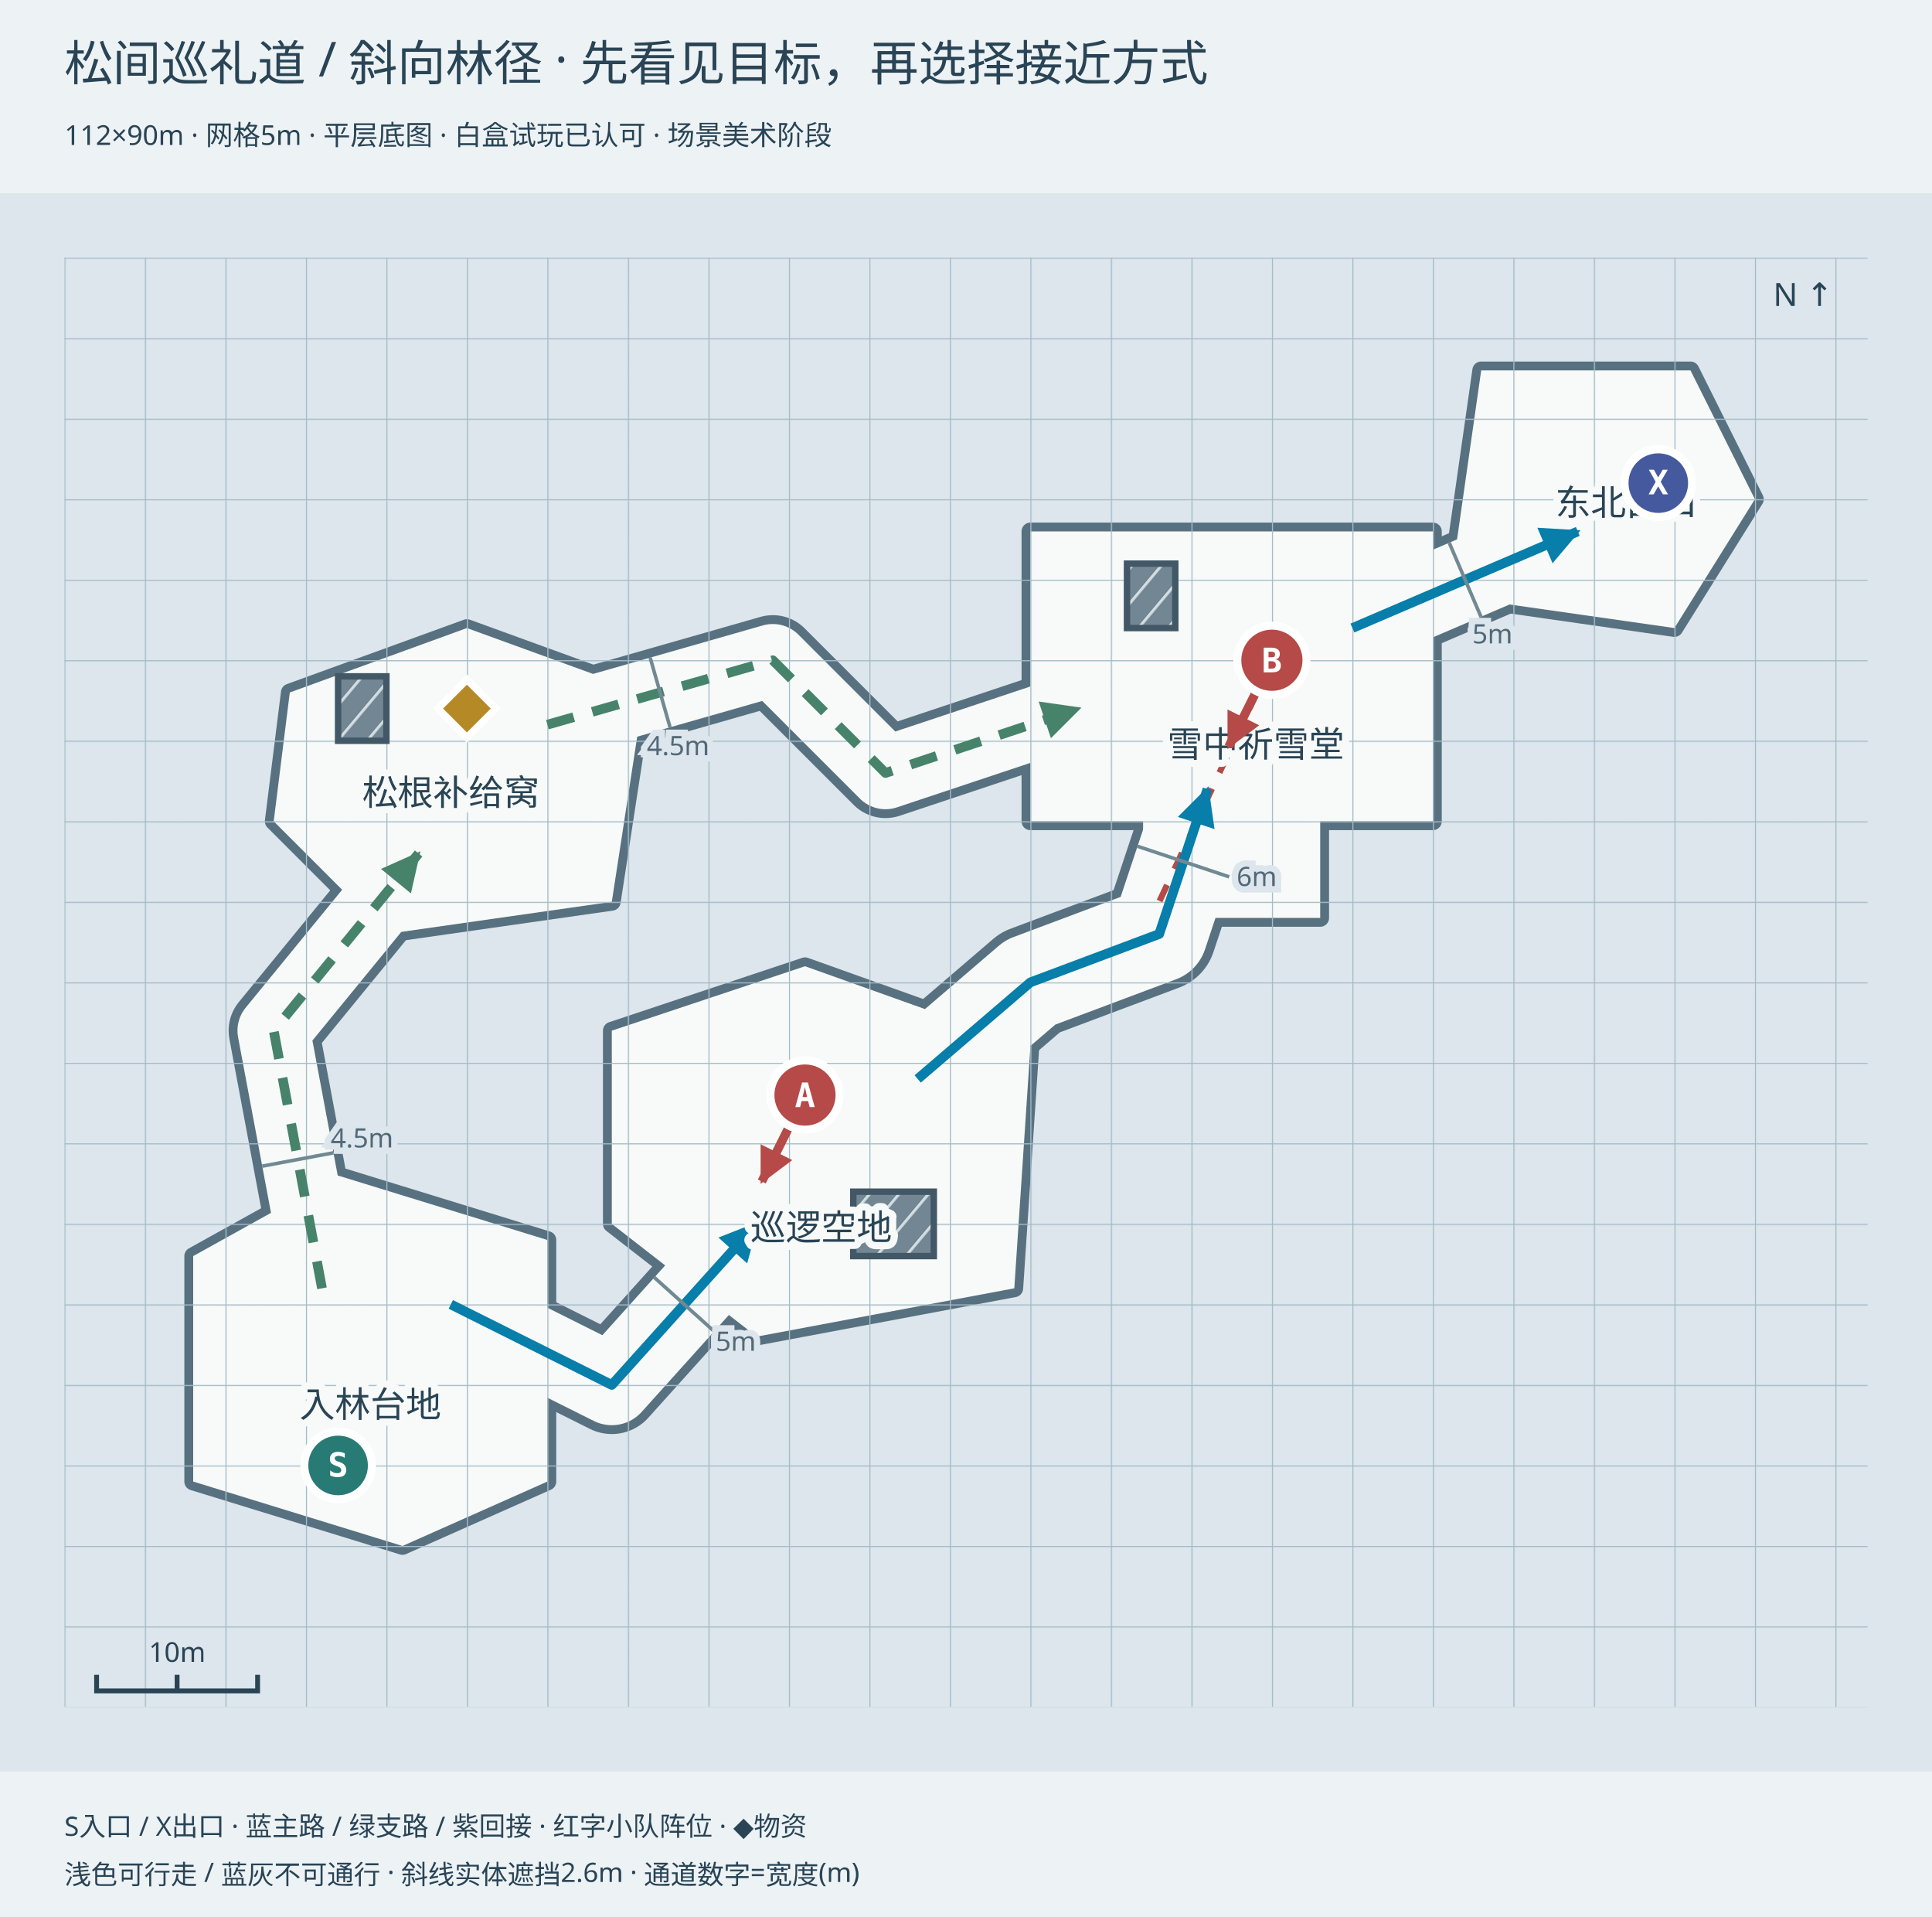
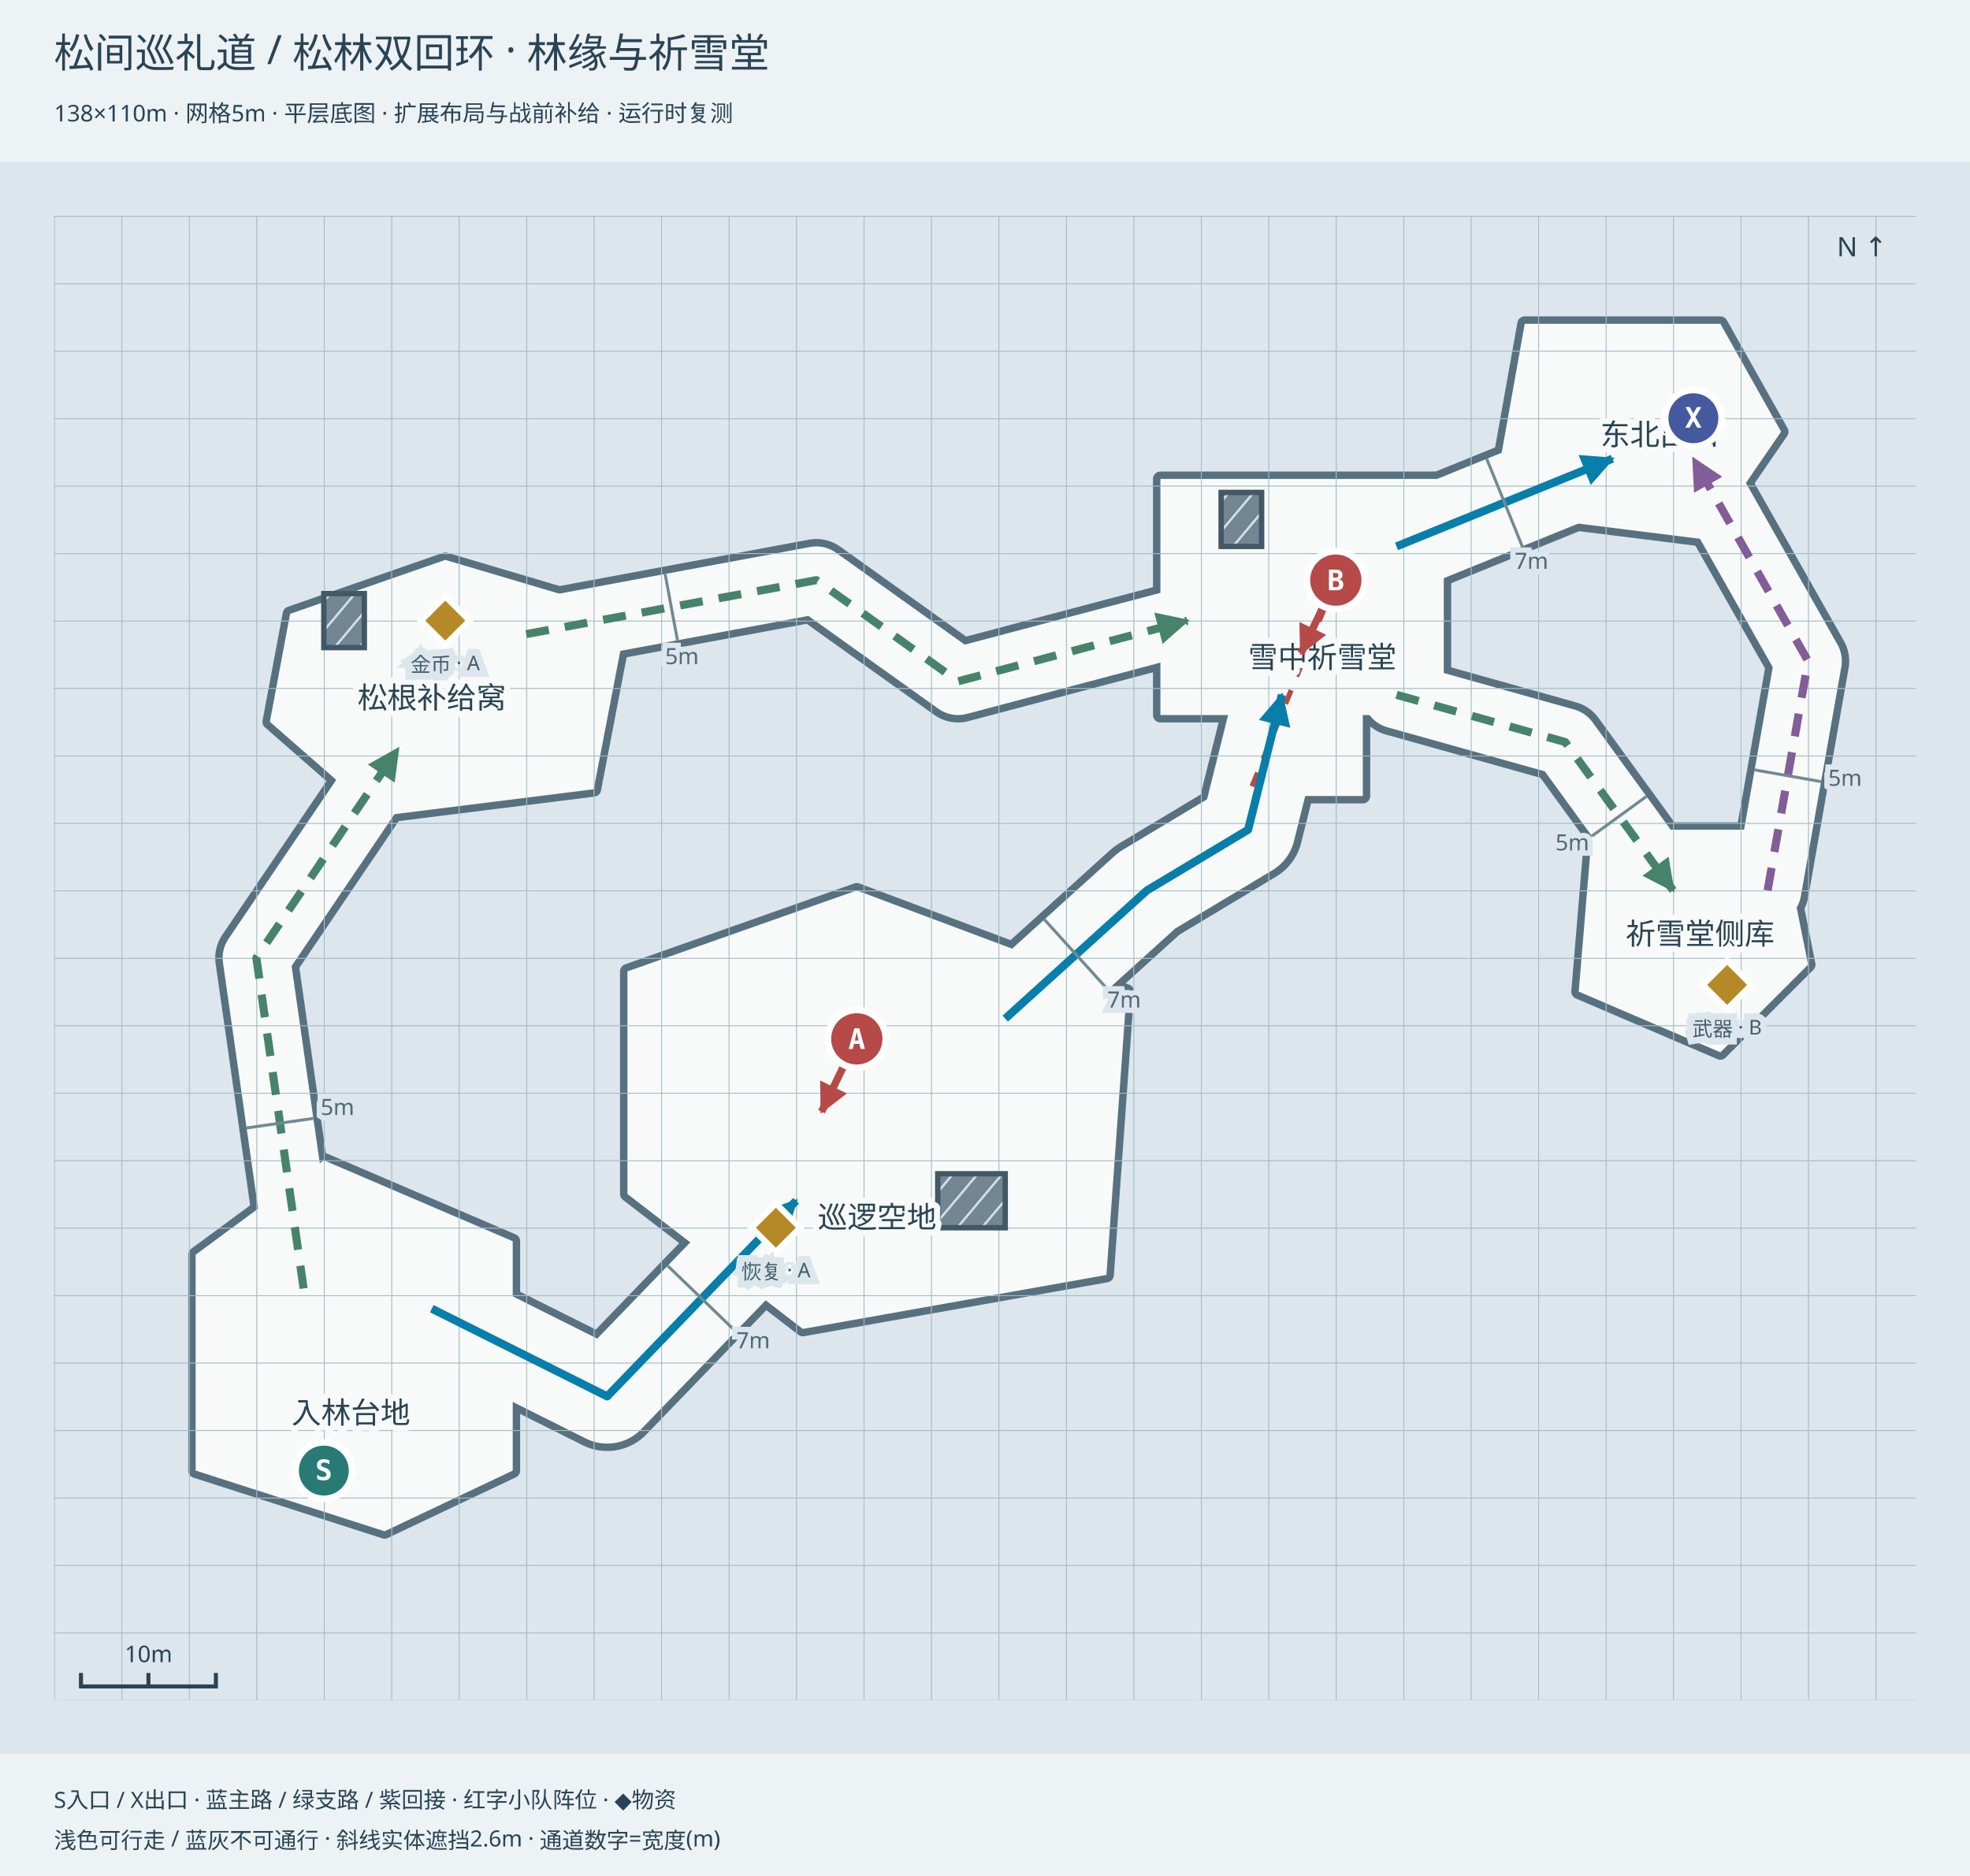
- <svg xmlns="http://www.w3.org/2000/svg" viewBox="0 0 120 119" role="img">
-   <rect width="120" height="119" fill="#edf2f5" />
-   <text style="text-anchor:start" x="4" y="5" font-family="Microsoft YaHei,sans-serif" font-size="3" fill="#294455">松间巡礼道 / 斜向林径 · 先看见目标，再选择接近方式</text>
-   <text style="text-anchor:start" x="4" y="9" font-family="Microsoft YaHei,sans-serif" font-size="1.7" fill="#526978">112×90m · 网格5m · 平层底图 · 白盒试玩已认可 · 场景美术阶段</text>
+ <svg xmlns="http://www.w3.org/2000/svg" viewBox="0 0 146 139" role="img">
+   <rect width="146" height="139" fill="#edf2f5" />
+   <text style="text-anchor:start" x="4" y="5" font-family="Microsoft YaHei,sans-serif" font-size="3" fill="#294455">松间巡礼道 / 松林双回环 · 林缘与祈雪堂</text>
+   <text style="text-anchor:start" x="4" y="9" font-family="Microsoft YaHei,sans-serif" font-size="1.7" fill="#526978">138×110m · 网格5m · 平层底图 · 扩展布局与战前补给 · 运行时复测</text>
  <g transform="translate(0 12)">
    <defs>
      <pattern id="frost-1-grid" width="5" height="5" patternUnits="userSpaceOnUse">
        <path d="M5 0H0V5" fill="none" stroke="#a5bbc8" stroke-width=".13" />
      </pattern>
      <pattern id="frost-1-hatch" width="1.4" height="1.4" patternUnits="userSpaceOnUse" patternTransform="rotate(40)">
        <rect width="1.4" height="1.4" fill="#738693" />
        <path d="M0 0V1.4" stroke="#d1dce1" stroke-width=".35" />
      </pattern>
      <marker id="frost-1-main" markerWidth="4" markerHeight="4" refX="3.7" refY="2" orient="auto" markerUnits="strokeWidth">
        <path d="M0 0L4 2 0 4" fill="#087eaa" />
      </marker>
      <marker id="frost-1-optional" markerWidth="4" markerHeight="4" refX="3.7" refY="2" orient="auto" markerUnits="strokeWidth">
        <path d="M0 0L4 2 0 4" fill="#47836b" />
      </marker>
      <marker id="frost-1-return" markerWidth="4" markerHeight="4" refX="3.7" refY="2" orient="auto" markerUnits="strokeWidth">
        <path d="M0 0L4 2 0 4" fill="#825d98" />
      </marker>
      <marker id="frost-1-threat" markerWidth="4" markerHeight="4" refX="3.7" refY="2" orient="auto" markerUnits="strokeWidth">
        <path d="M0 0L4 2 0 4" fill="#b54a48" />
      </marker>
    </defs>
    <style>text{font-family:'Microsoft YaHei','PingFang SC',sans-serif;fill:#294455;text-anchor:middle;pointer-events:none}.room-label{paint-order:stroke;stroke:#f7faf8;stroke-width:.9;stroke-linejoin:round}.dim{fill:#526978;paint-order:stroke;stroke:#dce6ec;stroke-width:.8}.portal{fill:white;font-family:Consolas,monospace;font-weight:bold}.note{fill:#465f6c;paint-order:stroke;stroke:#dce6ec;stroke-width:1}</style>
-     <rect width="120" height="98" fill="#dce6ec" />
+     <rect width="146" height="118" fill="#dce6ec" />
    <g transform="translate(4 4)">
-       <polyline points="24,65 34,70 43,60" fill="none" stroke="#587180" stroke-width="6.1" stroke-linecap="round" stroke-linejoin="round" />
-       <polyline points="53,51 60,45 68,42 71,33" fill="none" stroke="#587180" stroke-width="7.1" stroke-linecap="round" stroke-linejoin="round" />
-       <polyline points="80,23 94,17" fill="none" stroke="#587180" stroke-width="6.1" stroke-linecap="round" stroke-linejoin="round" />
-       <polyline points="16,64 13,48 22,37" fill="none" stroke="#587180" stroke-width="5.6" stroke-linecap="round" stroke-linejoin="round" />
-       <polyline points="30,29 44,25 51,32 63,28" fill="none" stroke="#587180" stroke-width="5.6" stroke-linecap="round" stroke-linejoin="round" />
-       <polygon points="8,62 17,57 30,61 30,76 21,80 8,76" fill="#587180" stroke="#587180" stroke-width="1.1" stroke-linejoin="round" />
-       <polygon points="34,48 46,44 60,49 59,64 43,67 34,60" fill="#587180" stroke="#587180" stroke-width="1.1" stroke-linejoin="round" />
-       <polygon points="14,27 25,23 36,27 34,40 20,42 13,35" fill="#587180" stroke="#587180" stroke-width="1.1" stroke-linejoin="round" />
-       <polygon points="60,17 85,17 85,35 78,35 78,41 67,41 67,35 60,35" fill="#587180" stroke="#587180" stroke-width="1.1" stroke-linejoin="round" />
-       <polygon points="88,7 101,7 105,15 100,23 86,21" fill="#587180" stroke="#587180" stroke-width="1.1" stroke-linejoin="round" />
-       <polyline points="24,65 34,70 43,60" fill="none" stroke="#f7faf8" stroke-width="5" stroke-linecap="round" stroke-linejoin="round" />
-       <polyline points="53,51 60,45 68,42 71,33" fill="none" stroke="#f7faf8" stroke-width="6" stroke-linecap="round" stroke-linejoin="round" />
-       <polyline points="80,23 94,17" fill="none" stroke="#f7faf8" stroke-width="5" stroke-linecap="round" stroke-linejoin="round" />
-       <polyline points="16,64 13,48 22,37" fill="none" stroke="#f7faf8" stroke-width="4.5" stroke-linecap="round" stroke-linejoin="round" />
-       <polyline points="30,29 44,25 51,32 63,28" fill="none" stroke="#f7faf8" stroke-width="4.5" stroke-linecap="round" stroke-linejoin="round" />
-       <polygon points="8,62 17,57 30,61 30,76 21,80 8,76" fill="#f7faf8" stroke="none" stroke-width="0" stroke-linejoin="round" />
-       <polygon points="34,48 46,44 60,49 59,64 43,67 34,60" fill="#f7faf8" stroke="none" stroke-width="0" stroke-linejoin="round" />
-       <polygon points="14,27 25,23 36,27 34,40 20,42 13,35" fill="#f7faf8" stroke="none" stroke-width="0" stroke-linejoin="round" />
-       <polygon points="60,17 85,17 85,35 78,35 78,41 67,41 67,35 60,35" fill="#f7faf8" stroke="none" stroke-width="0" stroke-linejoin="round" />
-       <polygon points="88,7 101,7 105,15 100,23 86,21" fill="#f7faf8" stroke="none" stroke-width="0" stroke-linejoin="round" />
-       <rect width="112" height="90" fill="url(#frost-1-grid)" />
-       <polygon points="49,58 54,58 54,62 49,62" fill="url(#frost-1-hatch)" stroke="#435867" stroke-width=".4" />
-       <polygon points="17,26 20,26 20,30 17,30" fill="url(#frost-1-hatch)" stroke="#435867" stroke-width=".4" />
-       <polygon points="66,19 69,19 69,23 66,23" fill="url(#frost-1-hatch)" stroke="#435867" stroke-width=".4" />
+       <polyline points="28,81 41,87.5 55,73" fill="none" stroke="#587180" stroke-width="8.1" stroke-linecap="round" stroke-linejoin="round" />
+       <polyline points="70.5,59.5 81,50 88.5,45.5 91,35.5" fill="none" stroke="#587180" stroke-width="8.1" stroke-linecap="round" stroke-linejoin="round" />
+       <polyline points="99.5,24.5 115.5,18" fill="none" stroke="#587180" stroke-width="8.1" stroke-linecap="round" stroke-linejoin="round" />
+       <polyline points="18.5,79.5 15,55 25.5,39.5" fill="none" stroke="#587180" stroke-width="6.1" stroke-linecap="round" stroke-linejoin="round" />
+       <polyline points="35,31 56.5,27 67,34.5 84,30" fill="none" stroke="#587180" stroke-width="6.1" stroke-linecap="round" stroke-linejoin="round" />
+       <polyline points="99.5,35.5 112,39 120,50" fill="none" stroke="#587180" stroke-width="6.1" stroke-linecap="round" stroke-linejoin="round" />
+       <polyline points="127,50 130,33 121.5,18" fill="none" stroke="#587180" stroke-width="6.1" stroke-linecap="round" stroke-linejoin="round" />
+       <polygon points="10.5,77 20,70 34,76 34,93 24.5,97.5 10.5,93" fill="#587180" stroke="#587180" stroke-width="1.1" stroke-linejoin="round" />
+       <polygon points="42.5,56 59.5,50 79.5,57.5 78,78.5 55.5,82.5 42.5,72.5" fill="#587180" stroke="#587180" stroke-width="1.1" stroke-linejoin="round" />
+       <polygon points="17.5,29.5 29,25.5 42.5,29.5 40,42.5 24,44.5 16,37.5" fill="#587180" stroke="#587180" stroke-width="1.1" stroke-linejoin="round" />
+       <polygon points="82,19.5 103,19.5 103,37 97,37 97,43 88,43 88,37 82,37" fill="#587180" stroke="#587180" stroke-width="1.1" stroke-linejoin="round" />
+       <polygon points="109,8 123.5,8 128,16 122.5,24 106.5,22" fill="#587180" stroke="#587180" stroke-width="1.1" stroke-linejoin="round" />
+       <polygon points="114,45.5 128,45.5 130,55.5 123.5,62 113,57.5" fill="#587180" stroke="#587180" stroke-width="1.1" stroke-linejoin="round" />
+       <polyline points="28,81 41,87.5 55,73" fill="none" stroke="#f7faf8" stroke-width="7" stroke-linecap="round" stroke-linejoin="round" />
+       <polyline points="70.5,59.5 81,50 88.5,45.5 91,35.5" fill="none" stroke="#f7faf8" stroke-width="7" stroke-linecap="round" stroke-linejoin="round" />
+       <polyline points="99.5,24.5 115.5,18" fill="none" stroke="#f7faf8" stroke-width="7" stroke-linecap="round" stroke-linejoin="round" />
+       <polyline points="18.5,79.5 15,55 25.5,39.5" fill="none" stroke="#f7faf8" stroke-width="5" stroke-linecap="round" stroke-linejoin="round" />
+       <polyline points="35,31 56.5,27 67,34.5 84,30" fill="none" stroke="#f7faf8" stroke-width="5" stroke-linecap="round" stroke-linejoin="round" />
+       <polyline points="99.5,35.5 112,39 120,50" fill="none" stroke="#f7faf8" stroke-width="5" stroke-linecap="round" stroke-linejoin="round" />
+       <polyline points="127,50 130,33 121.5,18" fill="none" stroke="#f7faf8" stroke-width="5" stroke-linecap="round" stroke-linejoin="round" />
+       <polygon points="10.5,77 20,70 34,76 34,93 24.5,97.5 10.5,93" fill="#f7faf8" stroke="none" stroke-width="0" stroke-linejoin="round" />
+       <polygon points="42.5,56 59.5,50 79.5,57.5 78,78.5 55.5,82.5 42.5,72.5" fill="#f7faf8" stroke="none" stroke-width="0" stroke-linejoin="round" />
+       <polygon points="17.5,29.5 29,25.5 42.5,29.5 40,42.5 24,44.5 16,37.5" fill="#f7faf8" stroke="none" stroke-width="0" stroke-linejoin="round" />
+       <polygon points="82,19.5 103,19.5 103,37 97,37 97,43 88,43 88,37 82,37" fill="#f7faf8" stroke="none" stroke-width="0" stroke-linejoin="round" />
+       <polygon points="109,8 123.5,8 128,16 122.5,24 106.5,22" fill="#f7faf8" stroke="none" stroke-width="0" stroke-linejoin="round" />
+       <polygon points="114,45.5 128,45.5 130,55.5 123.5,62 113,57.5" fill="#f7faf8" stroke="none" stroke-width="0" stroke-linejoin="round" />
+       <rect width="138" height="110" fill="url(#frost-1-grid)" />
+       <polygon points="65.5,71 70.5,71 70.5,75 65.5,75" fill="url(#frost-1-hatch)" stroke="#435867" stroke-width=".4" />
+       <polygon points="20,28 23,28 23,32 20,32" fill="url(#frost-1-hatch)" stroke="#435867" stroke-width=".4" />
+       <polygon points="86.5,20.5 89.5,20.5 89.5,24.5 86.5,24.5" fill="url(#frost-1-hatch)" stroke="#435867" stroke-width=".4" />
      <g data-layer="sightlines">
        <g>
-           <line x1="75" y1="25" x2="68" y2="40" stroke="#b54a48" stroke-width=".38" stroke-dasharray="1.1 1.1" />
+           <line x1="95" y1="27" x2="88.5" y2="43" stroke="#b54a48" stroke-width=".38" stroke-dasharray="1.1 1.1" />
        </g>
      </g>
      <g data-layer="routes">
-         <polyline points="24,65 34,70 43,60" fill="none" stroke="#087eaa" stroke-width="0.6" stroke-dasharray="none" stroke-linejoin="round" marker-end="url(#frost-1-main)" />
-         <polyline points="53,51 60,45 68,42 71,33" fill="none" stroke="#087eaa" stroke-width="0.6" stroke-dasharray="none" stroke-linejoin="round" marker-end="url(#frost-1-main)" />
-         <polyline points="80,23 94,17" fill="none" stroke="#087eaa" stroke-width="0.6" stroke-dasharray="none" stroke-linejoin="round" marker-end="url(#frost-1-main)" />
-         <polyline points="16,64 13,48 22,37" fill="none" stroke="#47836b" stroke-width="0.6" stroke-dasharray="1.7 1.2" stroke-linejoin="round" marker-end="url(#frost-1-optional)" />
-         <polyline points="30,29 44,25 51,32 63,28" fill="none" stroke="#47836b" stroke-width="0.6" stroke-dasharray="1.7 1.2" stroke-linejoin="round" marker-end="url(#frost-1-optional)" />
+         <polyline points="28,81 41,87.5 55,73" fill="none" stroke="#087eaa" stroke-width="0.6" stroke-dasharray="none" stroke-linejoin="round" marker-end="url(#frost-1-main)" />
+         <polyline points="70.5,59.5 81,50 88.5,45.5 91,35.5" fill="none" stroke="#087eaa" stroke-width="0.6" stroke-dasharray="none" stroke-linejoin="round" marker-end="url(#frost-1-main)" />
+         <polyline points="99.5,24.5 115.5,18" fill="none" stroke="#087eaa" stroke-width="0.6" stroke-dasharray="none" stroke-linejoin="round" marker-end="url(#frost-1-main)" />
+         <polyline points="18.5,79.5 15,55 25.5,39.5" fill="none" stroke="#47836b" stroke-width="0.6" stroke-dasharray="1.7 1.2" stroke-linejoin="round" marker-end="url(#frost-1-optional)" />
+         <polyline points="35,31 56.5,27 67,34.5 84,30" fill="none" stroke="#47836b" stroke-width="0.6" stroke-dasharray="1.7 1.2" stroke-linejoin="round" marker-end="url(#frost-1-optional)" />
+         <polyline points="99.5,35.5 112,39 120,50" fill="none" stroke="#47836b" stroke-width="0.6" stroke-dasharray="1.7 1.2" stroke-linejoin="round" marker-end="url(#frost-1-optional)" />
+         <polyline points="127,50 130,33 121.5,18" fill="none" stroke="#825d98" stroke-width="0.6" stroke-dasharray="1.7 1.2" stroke-linejoin="round" marker-end="url(#frost-1-return)" />
      </g>
      <g data-layer="dimensions">
        <g>
-           <line x1="36.642" y1="63.328" x2="40.358" y2="66.672" stroke="#718993" stroke-width=".22" />
-           <text x="41.696" y="67.877" class="dim" font-size="1.65">5m</text>
+           <line x1="45.482" y1="77.819" x2="50.518" y2="82.681" stroke="#718993" stroke-width=".22" />
+           <text x="51.813" y="83.931" class="dim" font-size="1.65">7m</text>
        </g>
        <g>
-           <line x1="66.654" y1="36.551" x2="72.346" y2="38.449" stroke="#718993" stroke-width=".22" />
-           <text x="74.054" y="39.018" class="dim" font-size="1.65">6m</text>
+           <line x1="73.402" y1="52.155" x2="78.098" y2="57.345" stroke="#718993" stroke-width=".22" />
+           <text x="79.306" y="58.68" class="dim" font-size="1.65">7m</text>
        </g>
        <g>
-           <line x1="86.015" y1="17.702" x2="87.985" y2="22.298" stroke="#718993" stroke-width=".22" />
-           <text x="88.694" y="23.952" class="dim" font-size="1.65">5m</text>
+           <line x1="106.183" y1="18.007" x2="108.817" y2="24.493" stroke="#718993" stroke-width=".22" />
+           <text x="109.495" y="26.16" class="dim" font-size="1.65">7m</text>
        </g>
        <g>
-           <line x1="12.289" y1="56.415" x2="16.711" y2="55.585" stroke="#718993" stroke-width=".22" />
-           <text x="18.481" y="55.254" class="dim" font-size="1.65">4.5m</text>
+           <line x1="14.275" y1="67.604" x2="19.225" y2="66.896" stroke="#718993" stroke-width=".22" />
+           <text x="21.007" y="66.642" class="dim" font-size="1.65">5m</text>
        </g>
        <g>
-           <line x1="36.382" y1="24.837" x2="37.618" y2="29.163" stroke="#718993" stroke-width=".22" />
-           <text x="38.113" y="30.894" class="dim" font-size="1.65">4.5m</text>
+           <line x1="45.293" y1="26.542" x2="46.207" y2="31.458" stroke="#718993" stroke-width=".22" />
+           <text x="46.537" y="33.227" class="dim" font-size="1.65">5m</text>
+         </g>
+         <g>
+           <line x1="118.022" y1="43.03" x2="113.978" y2="45.97" stroke="#718993" stroke-width=".22" />
+           <text x="112.522" y="47.029" class="dim" font-size="1.65">5m</text>
+         </g>
+         <g>
+           <line x1="126.038" y1="41.066" x2="130.962" y2="41.934" stroke="#718993" stroke-width=".22" />
+           <text x="132.735" y="42.247" class="dim" font-size="1.65">5m</text>
        </g>
      </g>
      <g data-layer="labels">
-         <text x="19" y="72" class="room-label" font-size="2.2">入林台地</text>
-         <text x="47" y="61" class="room-label" font-size="2.2">巡逻空地</text>
-         <text x="24" y="34" class="room-label" font-size="2.2">松根补给窝</text>
-         <text x="74" y="31" class="room-label" font-size="2.2">雪中祈雪堂</text>
-         <text x="97" y="16" class="room-label" font-size="2.2">东北出口</text>
+         <text x="22" y="89.5" class="room-label" font-size="2.2">入林台地</text>
+         <text x="61" y="75" class="room-label" font-size="2.2">巡逻空地</text>
+         <text x="28" y="36.5" class="room-label" font-size="2.2">松根补给窝</text>
+         <text x="94" y="33.5" class="room-label" font-size="2.2">雪中祈雪堂</text>
+         <text x="119" y="17" class="room-label" font-size="2.2">东北出口</text>
+         <text x="122" y="54" class="room-label" font-size="2.2">祈雪堂侧库</text>
      </g>
      <g data-layer="encounters">
        <g>
-           <line x1="46" y1="52" x2="43.317" y2="57.367" stroke="#b54a48" stroke-width=".55" marker-end="url(#frost-1-threat)" />
-           <circle cx="46" cy="52" r="2.15" fill="#b54a48" stroke="#fff" stroke-width=".5" />
-           <text x="46" y="52.75" class="portal" font-size="2.1">A</text>
+           <line x1="59.5" y1="61" x2="56.887" y2="66.401" stroke="#b54a48" stroke-width=".55" marker-end="url(#frost-1-threat)" />
+           <circle cx="59.5" cy="61" r="2.15" fill="#b54a48" stroke="#fff" stroke-width=".5" />
+           <text x="59.5" y="61.75" class="portal" font-size="2.1">A</text>
        </g>
        <g>
-           <line x1="75" y1="25" x2="72.317" y2="30.367" stroke="#b54a48" stroke-width=".55" marker-end="url(#frost-1-threat)" />
-           <circle cx="75" cy="25" r="2.15" fill="#b54a48" stroke="#fff" stroke-width=".5" />
-           <text x="75" y="25.75" class="portal" font-size="2.1">B</text>
+           <line x1="95" y1="27" x2="92.42" y2="32.417" stroke="#b54a48" stroke-width=".55" marker-end="url(#frost-1-threat)" />
+           <circle cx="95" cy="27" r="2.15" fill="#b54a48" stroke="#fff" stroke-width=".5" />
+           <text x="95" y="27.75" class="portal" font-size="2.1">B</text>
        </g>
        <g>
-           <path d="M25 26.2l1.8 1.8-1.8 1.8-1.8-1.8z" fill="#b58a26" stroke="#fff" stroke-width=".45" />
+           <path d="M53.5 73.2l1.8 1.8-1.8 1.8-1.8-1.8z" fill="#b58a26" stroke="#fff" stroke-width=".45" />
+           <text x="53.5" y="78.8" class="note" font-size="1.5">恢复 · A</text>
+         </g>
+         <g>
+           <path d="M29 28.2l1.8 1.8-1.8 1.8-1.8-1.8z" fill="#b58a26" stroke="#fff" stroke-width=".45" />
+           <text x="29" y="33.8" class="note" font-size="1.5">金币 · A</text>
+         </g>
+         <g>
+           <path d="M124 55.2l1.8 1.8-1.8 1.8-1.8-1.8z" fill="#b58a26" stroke="#fff" stroke-width=".45" />
+           <text x="124" y="60.8" class="note" font-size="1.5">武器 · B</text>
        </g>
      </g>
      <g>
-         <circle cx="17" cy="75" r="2.1" fill="#277b74" stroke="#fff" stroke-width=".5" />
-         <text x="17" y="75.7" class="portal" font-size="2.1">S</text>
+         <circle cx="20" cy="93" r="2.1" fill="#277b74" stroke="#fff" stroke-width=".5" />
+         <text x="20" y="93.7" class="portal" font-size="2.1">S</text>
      </g>
      <g>
-         <circle cx="99" cy="14" r="2.1" fill="#455a9e" stroke="#fff" stroke-width=".5" />
-         <text x="99" y="14.7" class="portal" font-size="2.1">X</text>
+         <circle cx="121.5" cy="15" r="2.1" fill="#455a9e" stroke="#fff" stroke-width=".5" />
+         <text x="121.5" y="15.7" class="portal" font-size="2.1">X</text>
      </g>
-       <g transform="translate(2 89)">
+       <g transform="translate(2 109)">
        <path d="M0-1V0H10V-1M5 0V-1" stroke="#294455" stroke-width=".3" fill="none" />
        <text x="5" y="-1.8" class="" font-size="1.7">10m</text>
      </g>
-       <text x="108" y="3" class="" font-size="2">N ↑</text>
+       <text x="134" y="3" class="" font-size="2">N ↑</text>
    </g>
  </g>
-   <text style="text-anchor:start" x="4" y="114" font-family="Microsoft YaHei,sans-serif" font-size="1.65" fill="#294455">S入口 / X出口 · 蓝主路 / 绿支路 / 紫回接 · 红字小队阵位 · ◆物资</text>
-   <text style="text-anchor:start" x="4" y="117" font-family="Microsoft YaHei,sans-serif" font-size="1.65" fill="#294455">浅色可行走 / 蓝灰不可通行 · 斜线实体遮挡2.6m · 通道数字=宽度(m)</text>
+   <text style="text-anchor:start" x="4" y="134" font-family="Microsoft YaHei,sans-serif" font-size="1.65" fill="#294455">S入口 / X出口 · 蓝主路 / 绿支路 / 紫回接 · 红字小队阵位 · ◆物资</text>
+   <text style="text-anchor:start" x="4" y="137" font-family="Microsoft YaHei,sans-serif" font-size="1.65" fill="#294455">浅色可行走 / 蓝灰不可通行 · 斜线实体遮挡2.6m · 通道数字=宽度(m)</text>
</svg>
